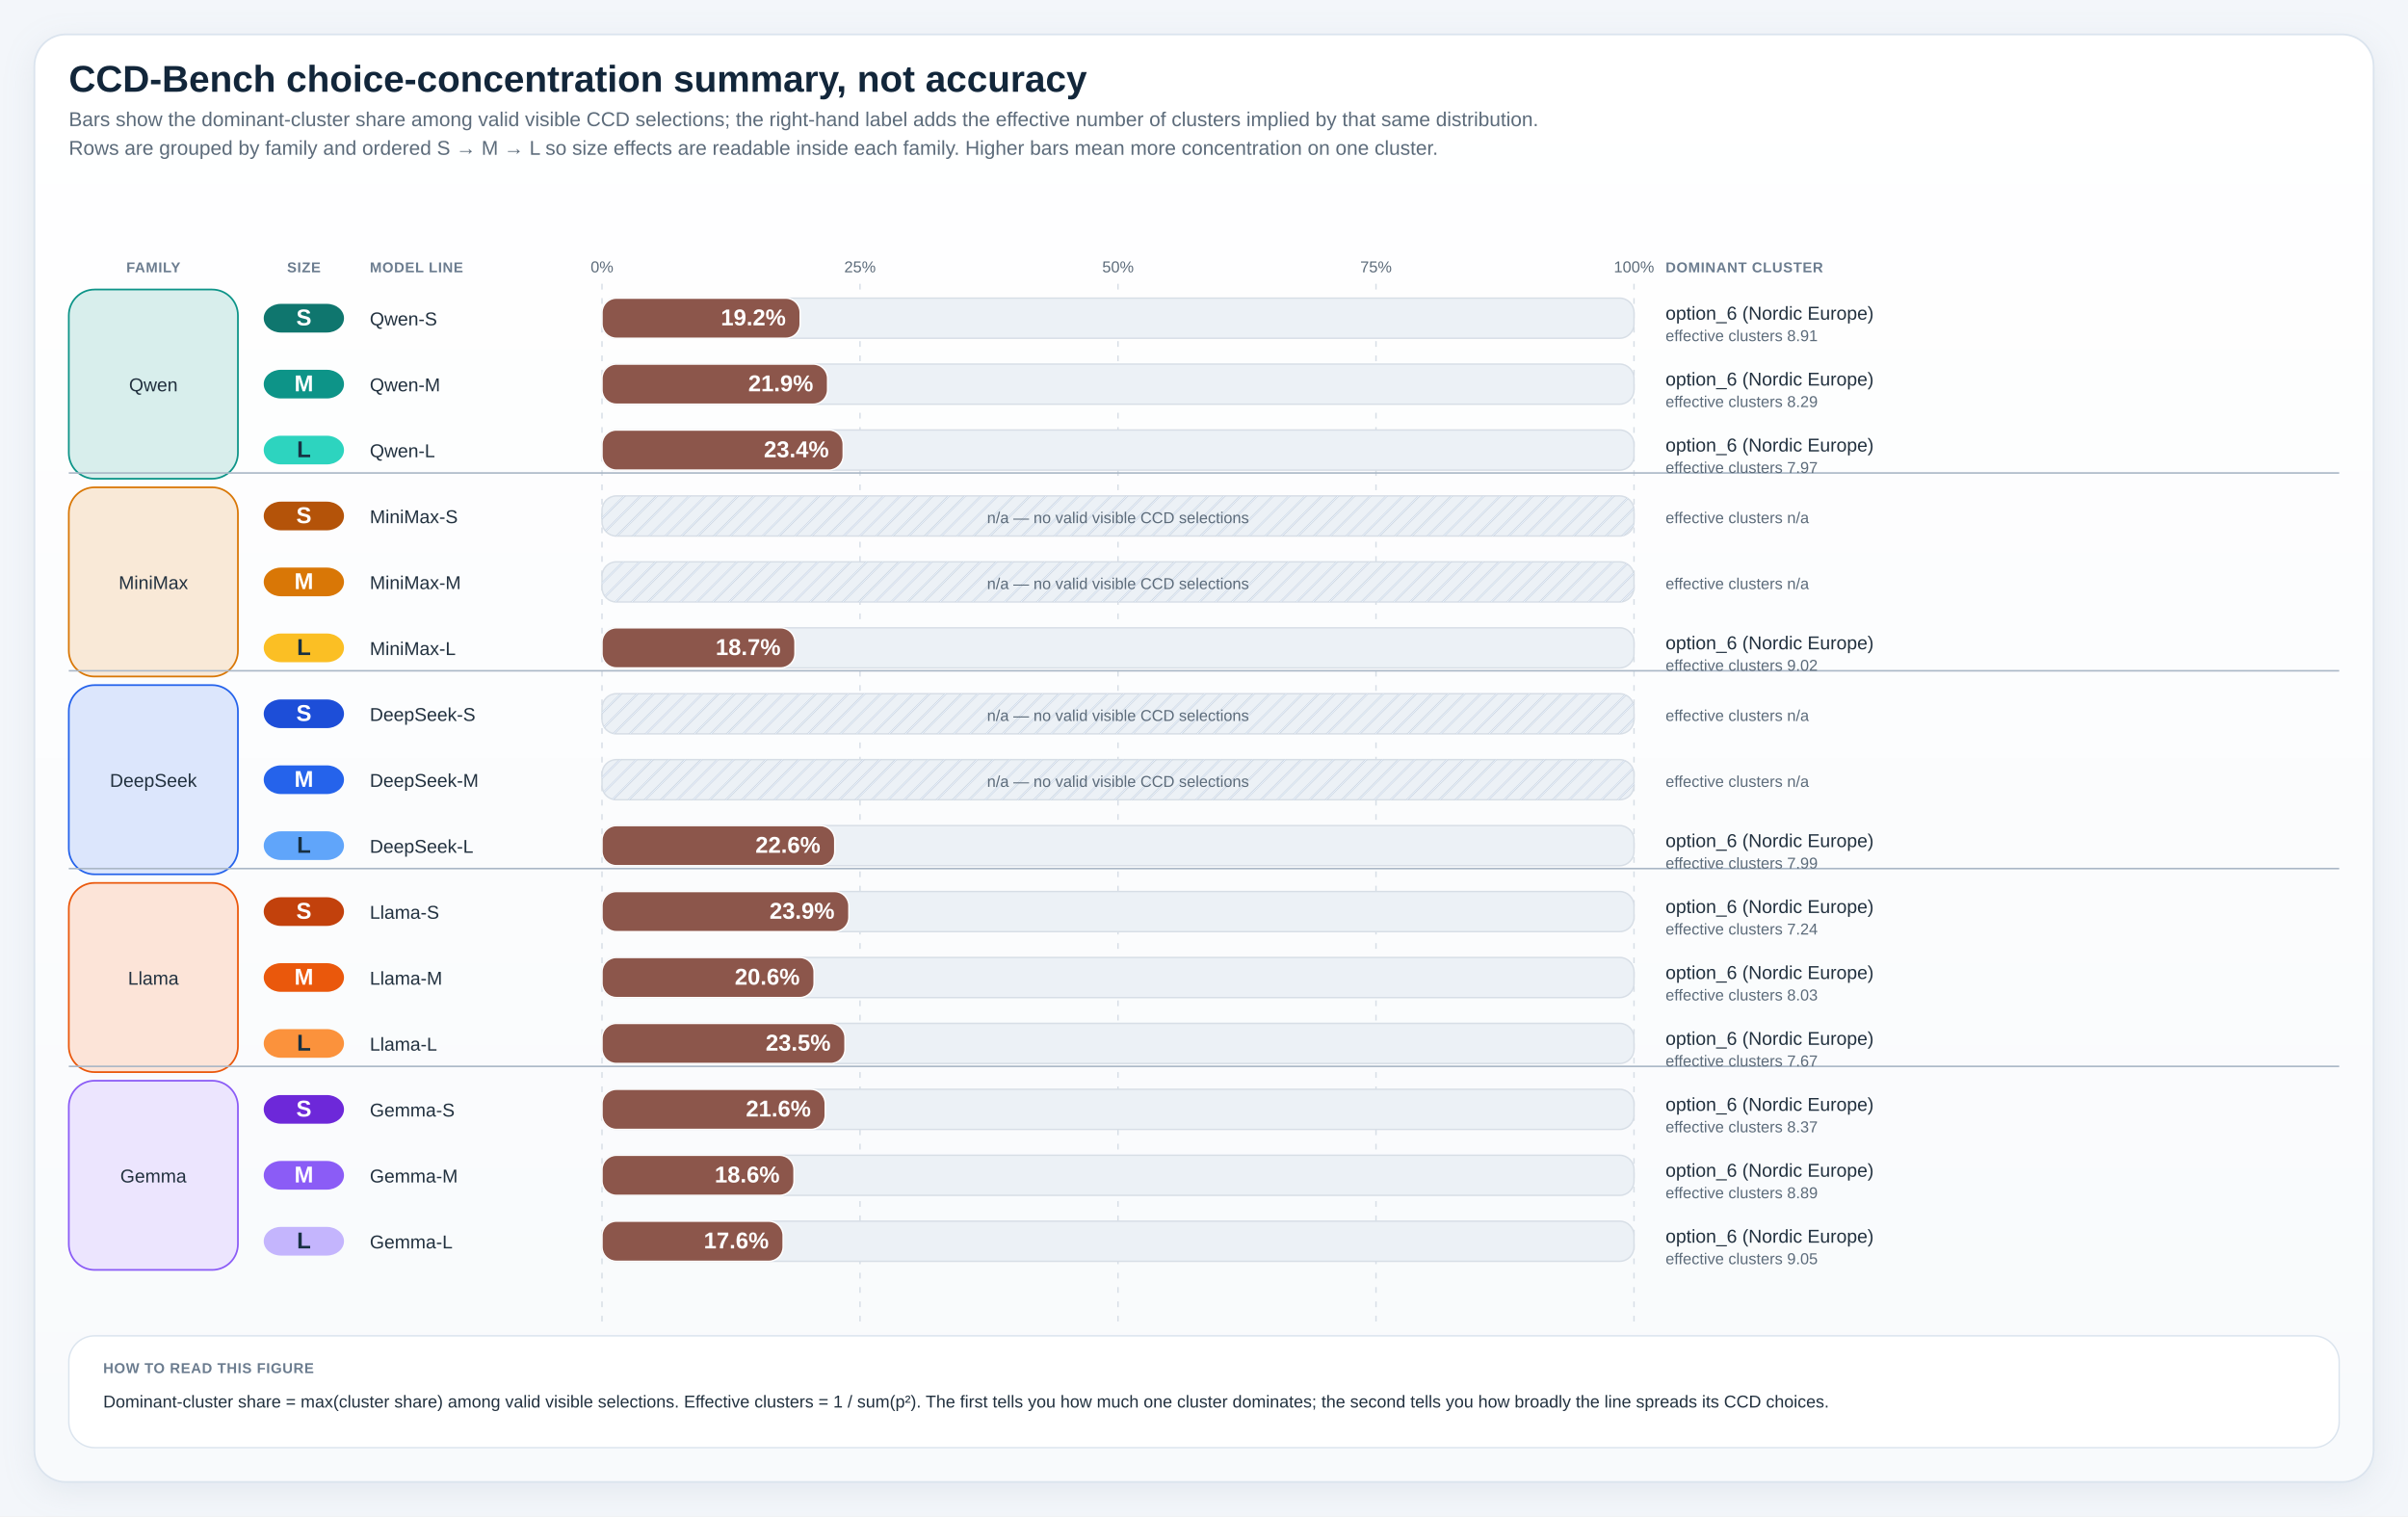
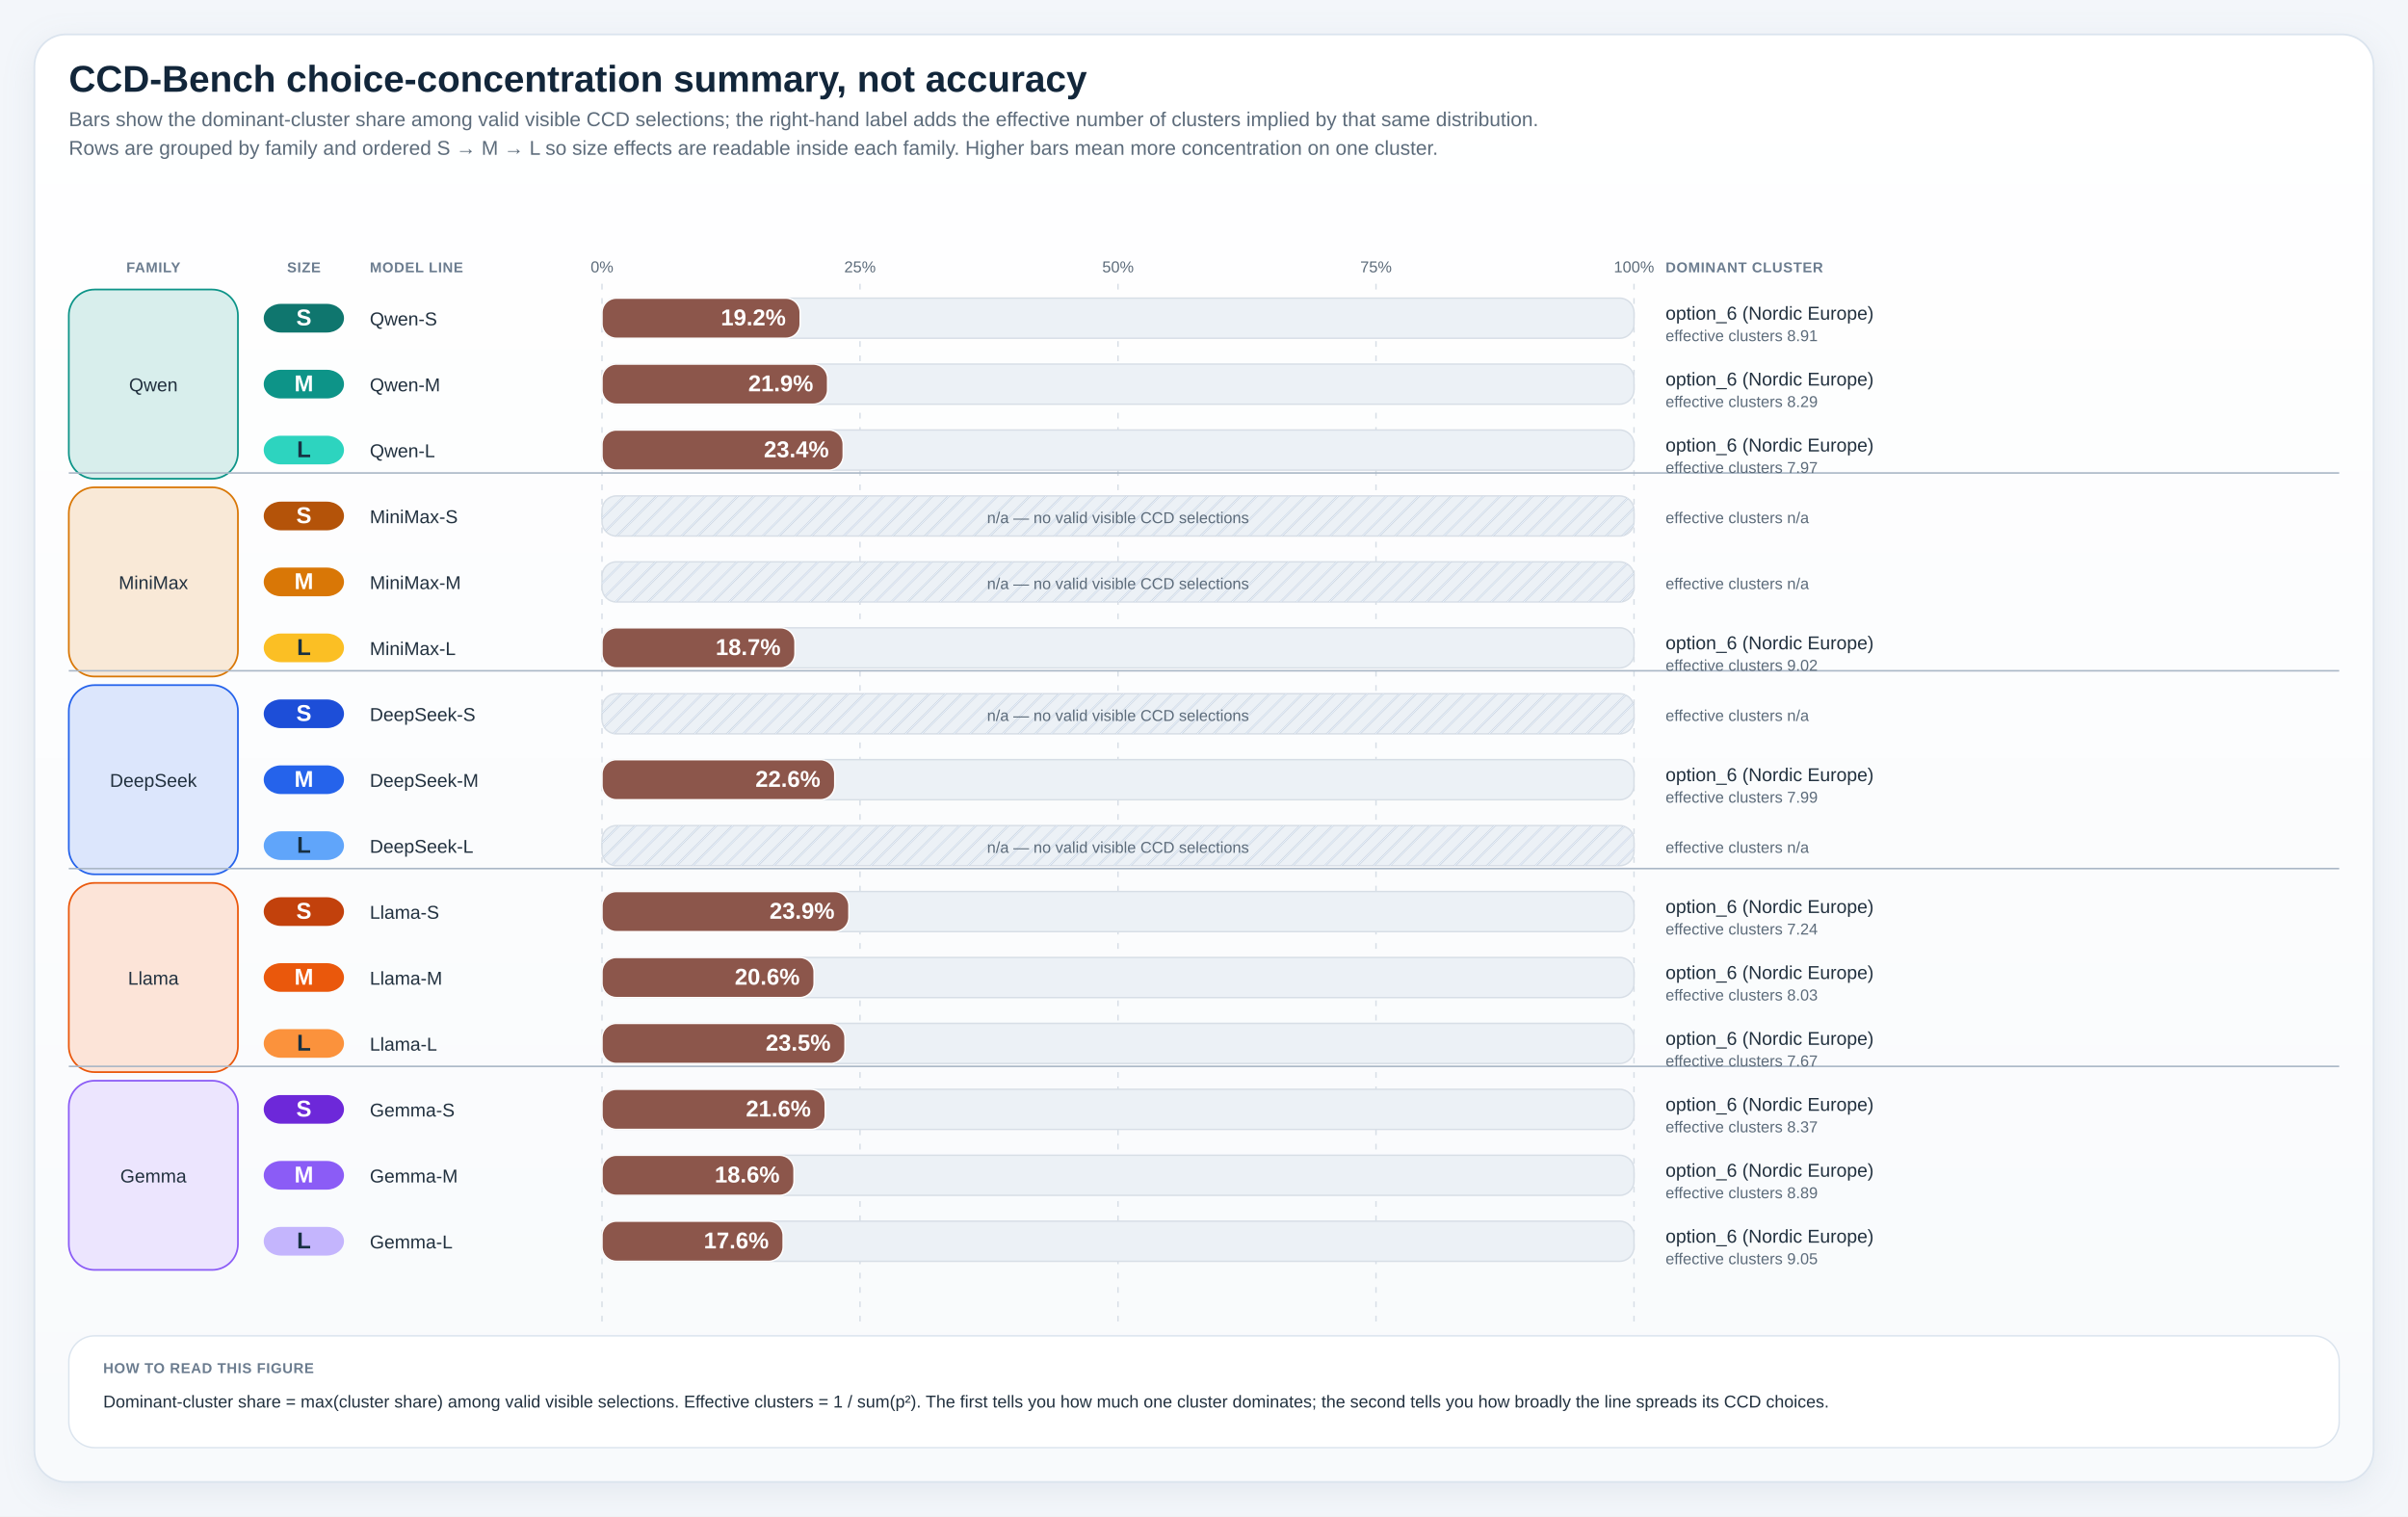
<svg xmlns="http://www.w3.org/2000/svg" viewBox="0 0 1680 1058" role="img" preserveAspectRatio="xMidYMin meet" style="max-width:100%;height:auto">
  <defs>
    <linearGradient id="panelGradient" x1="0" x2="0" y1="0" y2="1">
      <stop offset="0%" stop-color="#ffffff" />
      <stop offset="100%" stop-color="#f8fafc" />
    </linearGradient>
    <pattern id="diagonalHatch" width="8" height="8" patternUnits="userSpaceOnUse" patternTransform="rotate(45)">
      <line x1="0" y1="0" x2="0" y2="8" stroke="#cdd6e1" stroke-width="3" />
    </pattern>
    <filter id="softShadow" x="-20%" y="-20%" width="140%" height="140%">
      <feDropShadow dx="0" dy="6" stdDeviation="10" flood-color="#9fb0c2" flood-opacity="0.18" />
    </filter>
    <style>
.canvas { fill: #f3f6fa; }
.title { font: 700 26px 'IBM Plex Sans', 'Helvetica Neue', Arial, sans-serif; fill: #12263a; }
.subtitle { font: 400 14px 'IBM Plex Sans', 'Helvetica Neue', Arial, sans-serif; fill: #5c6b7a; }
.axis { font: 600 14px 'IBM Plex Sans', 'Helvetica Neue', Arial, sans-serif; fill: #22313f; }
.label { font: 500 13px 'IBM Plex Sans', 'Helvetica Neue', Arial, sans-serif; fill: #22313f; }
.metric { font: 700 20px 'IBM Plex Sans', 'Helvetica Neue', Arial, sans-serif; fill: #12263a; }
.celltext { font: 700 16px 'IBM Plex Sans', 'Helvetica Neue', Arial, sans-serif; fill: #ffffff; }
.celltext-dark { font: 700 16px 'IBM Plex Sans', 'Helvetica Neue', Arial, sans-serif; fill: #173042; }
.cellsub { font: 500 11px 'IBM Plex Sans', 'Helvetica Neue', Arial, sans-serif; fill: rgba(255,255,255,0.88); }
.cellsub-dark { font: 600 11px 'IBM Plex Sans', 'Helvetica Neue', Arial, sans-serif; fill: #385062; }
.body { font: 500 12px 'IBM Plex Sans', 'Helvetica Neue', Arial, sans-serif; fill: #22313f; }
.small { font: 500 11px 'IBM Plex Sans', 'Helvetica Neue', Arial, sans-serif; fill: #5c6b7a; }
.tiny { font: 600 10px 'IBM Plex Sans', 'Helvetica Neue', Arial, sans-serif; fill: #6b7c8f; letter-spacing: 0.04em; }
.grid { fill: #ffffff; stroke: #d7dee6; stroke-width: 1.25; }
.panel { fill: url(#panelGradient); stroke: #dbe4ee; stroke-width: 1.25; filter: url(#softShadow); }
.subpanel { fill: #ffffff; stroke: #e2e8f0; stroke-width: 1; }
.legend-card { fill: #ffffff; stroke: #dbe4ee; stroke-width: 1; }
.guide { stroke: #d7dee6; stroke-width: 1; stroke-dasharray: 4 6; }
.baseline { stroke: #aab7c6; stroke-width: 1.1; }
.muted-cell { fill: #eef2f7; stroke: #d7dee6; stroke-width: 1; }
.muted-bar { fill: #ecf1f6; stroke: #d7dee6; stroke-width: 1; }
.outline { stroke: rgba(255,255,255,0.9); stroke-width: 1; }
</style>
  </defs>
  <rect x="0" y="0" width="1680" height="1058" class="canvas" />
  <rect x="24" y="24" width="1632" height="1010" rx="22" class="panel" />
  <text x="48" y="64" class="title">CCD-Bench choice-concentration summary, not accuracy</text>
  <text x="48" y="88" class="subtitle">Bars show the dominant-cluster share among valid visible CCD selections; the right-hand label adds the effective number of clusters implied by that same distribution.</text>
  <text x="48" y="108" class="subtitle">Rows are grouped by family and ordered S → M → L so size effects are readable inside each family. Higher bars mean more concentration on one cluster.</text>
  <text x="107.00" y="190" text-anchor="middle" class="tiny">FAMILY</text>
  <text x="212.00" y="190" text-anchor="middle" class="tiny">SIZE</text>
  <text x="258" y="190" class="tiny">MODEL LINE</text>
  <text x="1162" y="190" class="tiny">DOMINANT CLUSTER</text>
  <line x1="420.00" y1="198" x2="420.00" y2="924" class="guide" />
  <text x="420.00" y="190" text-anchor="middle" class="small">0%</text>
  <line x1="600.00" y1="198" x2="600.00" y2="924" class="guide" />
  <text x="600.00" y="190" text-anchor="middle" class="small">25%</text>
  <line x1="780.00" y1="198" x2="780.00" y2="924" class="guide" />
  <text x="780.00" y="190" text-anchor="middle" class="small">50%</text>
  <line x1="960.00" y1="198" x2="960.00" y2="924" class="guide" />
  <text x="960.00" y="190" text-anchor="middle" class="small">75%</text>
  <line x1="1140.00" y1="198" x2="1140.00" y2="924" class="guide" />
  <text x="1140.00" y="190" text-anchor="middle" class="small">100%</text>
  <rect x="48" y="202" width="118" height="132" rx="18" fill="#d8eeec" stroke="#0d9488" stroke-width="1.2" />
  <text x="107.00" y="273.00" text-anchor="middle" class="label">Qwen</text>
  <rect x="48" y="340" width="118" height="132" rx="18" fill="#f9e9d7" stroke="#d97706" stroke-width="1.2" />
  <text x="107.00" y="411.00" text-anchor="middle" class="label">MiniMax</text>
  <line x1="48" y1="330.00" x2="1632" y2="330.00" class="baseline" />
  <rect x="48" y="478" width="118" height="132" rx="18" fill="#dce6fc" stroke="#2563eb" stroke-width="1.2" />
  <text x="107.00" y="549.00" text-anchor="middle" class="label">DeepSeek</text>
  <line x1="48" y1="468.00" x2="1632" y2="468.00" class="baseline" />
  <rect x="48" y="616" width="118" height="132" rx="18" fill="#fce4d8" stroke="#ea580c" stroke-width="1.2" />
  <text x="107.00" y="687.00" text-anchor="middle" class="label">Llama</text>
  <line x1="48" y1="606.00" x2="1632" y2="606.00" class="baseline" />
  <rect x="48" y="754" width="118" height="132" rx="18" fill="#ece5fe" stroke="#8b5cf6" stroke-width="1.2" />
  <text x="107.00" y="825.00" text-anchor="middle" class="label">Gemma</text>
  <line x1="48" y1="744.00" x2="1632" y2="744.00" class="baseline" />
  <rect x="184" y="212" width="56" height="20" rx="12" fill="#0f766e" />
  <text x="212.00" y="227.00" text-anchor="middle" class="celltext">S</text>
  <text x="258" y="227.00" class="label">Qwen-S</text>
  <rect x="420" y="208" width="720" height="28" rx="10" class="muted-bar" />
  <rect x="420" y="208" width="138.26" height="28" rx="10" fill="#8c564b" stroke="#ffffff" stroke-width="1" />
  <text x="548.26" y="227.00" text-anchor="end" class="celltext">19.2%</text>
  <text x="1162" y="223.00" class="label">option_6 (Nordic Europe)</text>
  <text x="1162" y="238.00" class="small">effective clusters 8.91</text>
  <rect x="184" y="258" width="56" height="20" rx="12" fill="#0d9488" />
  <text x="212.00" y="273.00" text-anchor="middle" class="celltext">M</text>
  <text x="258" y="273.00" class="label">Qwen-M</text>
  <rect x="420" y="254" width="720" height="28" rx="10" class="muted-bar" />
  <rect x="420" y="254" width="157.40" height="28" rx="10" fill="#8c564b" stroke="#ffffff" stroke-width="1" />
  <text x="567.40" y="273.00" text-anchor="end" class="celltext">21.9%</text>
  <text x="1162" y="269.00" class="label">option_6 (Nordic Europe)</text>
  <text x="1162" y="284.00" class="small">effective clusters 8.29</text>
  <rect x="184" y="304" width="56" height="20" rx="12" fill="#2dd4bf" />
  <text x="212.00" y="319.00" text-anchor="middle" class="celltext-dark">L</text>
  <text x="258" y="319.00" class="label">Qwen-L</text>
  <rect x="420" y="300" width="720" height="28" rx="10" class="muted-bar" />
  <rect x="420" y="300" width="168.29" height="28" rx="10" fill="#8c564b" stroke="#ffffff" stroke-width="1" />
  <text x="578.29" y="319.00" text-anchor="end" class="celltext">23.4%</text>
  <text x="1162" y="315.00" class="label">option_6 (Nordic Europe)</text>
  <text x="1162" y="330.00" class="small">effective clusters 7.97</text>
  <rect x="184" y="350" width="56" height="20" rx="12" fill="#b45309" />
  <text x="212.00" y="365.00" text-anchor="middle" class="celltext">S</text>
  <text x="258" y="365.00" class="label">MiniMax-S</text>
  <rect x="420" y="346" width="720" height="28" rx="10" class="muted-bar" />
  <rect x="420" y="346" width="720" height="28" rx="10" fill="url(#diagonalHatch)" opacity="0.85" />
  <text x="780.00" y="365.00" text-anchor="middle" class="small">n/a — no valid visible CCD selections</text>
  <text x="1162" y="365.00" class="small">effective clusters n/a</text>
  <rect x="184" y="396" width="56" height="20" rx="12" fill="#d97706" />
  <text x="212.00" y="411.00" text-anchor="middle" class="celltext">M</text>
  <text x="258" y="411.00" class="label">MiniMax-M</text>
  <rect x="420" y="392" width="720" height="28" rx="10" class="muted-bar" />
  <rect x="420" y="392" width="720" height="28" rx="10" fill="url(#diagonalHatch)" opacity="0.85" />
  <text x="780.00" y="411.00" text-anchor="middle" class="small">n/a — no valid visible CCD selections</text>
  <text x="1162" y="411.00" class="small">effective clusters n/a</text>
  <rect x="184" y="442" width="56" height="20" rx="12" fill="#fbbf24" />
  <text x="212.00" y="457.00" text-anchor="middle" class="celltext-dark">L</text>
  <text x="258" y="457.00" class="label">MiniMax-L</text>
  <rect x="420" y="438" width="720" height="28" rx="10" class="muted-bar" />
  <rect x="420" y="438" width="134.63" height="28" rx="10" fill="#8c564b" stroke="#ffffff" stroke-width="1" />
  <text x="544.63" y="457.00" text-anchor="end" class="celltext">18.7%</text>
  <text x="1162" y="453.00" class="label">option_6 (Nordic Europe)</text>
  <text x="1162" y="468.00" class="small">effective clusters 9.02</text>
  <rect x="184" y="488" width="56" height="20" rx="12" fill="#1d4ed8" />
  <text x="212.00" y="503.00" text-anchor="middle" class="celltext">S</text>
  <text x="258" y="503.00" class="label">DeepSeek-S</text>
  <rect x="420" y="484" width="720" height="28" rx="10" class="muted-bar" />
  <rect x="420" y="484" width="720" height="28" rx="10" fill="url(#diagonalHatch)" opacity="0.85" />
  <text x="780.00" y="503.00" text-anchor="middle" class="small">n/a — no valid visible CCD selections</text>
  <text x="1162" y="503.00" class="small">effective clusters n/a</text>
  <rect x="184" y="534" width="56" height="20" rx="12" fill="#2563eb" />
  <text x="212.00" y="549.00" text-anchor="middle" class="celltext">M</text>
  <text x="258" y="549.00" class="label">DeepSeek-M</text>
  <rect x="420" y="530" width="720" height="28" rx="10" class="muted-bar" />
-   <rect x="420" y="530" width="720" height="28" rx="10" fill="url(#diagonalHatch)" opacity="0.85" />
-   <text x="780.00" y="549.00" text-anchor="middle" class="small">n/a — no valid visible CCD selections</text>
-   <text x="1162" y="549.00" class="small">effective clusters n/a</text>
+   <rect x="420" y="530" width="162.39" height="28" rx="10" fill="#8c564b" stroke="#ffffff" stroke-width="1" />
+   <text x="572.39" y="549.00" text-anchor="end" class="celltext">22.6%</text>
+   <text x="1162" y="545.00" class="label">option_6 (Nordic Europe)</text>
+   <text x="1162" y="560.00" class="small">effective clusters 7.99</text>
  <rect x="184" y="580" width="56" height="20" rx="12" fill="#60a5fa" />
  <text x="212.00" y="595.00" text-anchor="middle" class="celltext-dark">L</text>
  <text x="258" y="595.00" class="label">DeepSeek-L</text>
  <rect x="420" y="576" width="720" height="28" rx="10" class="muted-bar" />
-   <rect x="420" y="576" width="162.39" height="28" rx="10" fill="#8c564b" stroke="#ffffff" stroke-width="1" />
-   <text x="572.39" y="595.00" text-anchor="end" class="celltext">22.6%</text>
-   <text x="1162" y="591.00" class="label">option_6 (Nordic Europe)</text>
-   <text x="1162" y="606.00" class="small">effective clusters 7.99</text>
+   <rect x="420" y="576" width="720" height="28" rx="10" fill="url(#diagonalHatch)" opacity="0.85" />
+   <text x="780.00" y="595.00" text-anchor="middle" class="small">n/a — no valid visible CCD selections</text>
+   <text x="1162" y="595.00" class="small">effective clusters n/a</text>
  <rect x="184" y="626" width="56" height="20" rx="12" fill="#c2410c" />
  <text x="212.00" y="641.00" text-anchor="middle" class="celltext">S</text>
  <text x="258" y="641.00" class="label">Llama-S</text>
  <rect x="420" y="622" width="720" height="28" rx="10" class="muted-bar" />
  <rect x="420" y="622" width="172.25" height="28" rx="10" fill="#8c564b" stroke="#ffffff" stroke-width="1" />
  <text x="582.25" y="641.00" text-anchor="end" class="celltext">23.9%</text>
  <text x="1162" y="637.00" class="label">option_6 (Nordic Europe)</text>
  <text x="1162" y="652.00" class="small">effective clusters 7.24</text>
  <rect x="184" y="672" width="56" height="20" rx="12" fill="#ea580c" />
  <text x="212.00" y="687.00" text-anchor="middle" class="celltext">M</text>
  <text x="258" y="687.00" class="label">Llama-M</text>
  <rect x="420" y="668" width="720" height="28" rx="10" class="muted-bar" />
  <rect x="420" y="668" width="147.99" height="28" rx="10" fill="#8c564b" stroke="#ffffff" stroke-width="1" />
  <text x="557.99" y="687.00" text-anchor="end" class="celltext">20.6%</text>
  <text x="1162" y="683.00" class="label">option_6 (Nordic Europe)</text>
  <text x="1162" y="698.00" class="small">effective clusters 8.03</text>
  <rect x="184" y="718" width="56" height="20" rx="12" fill="#fb923c" />
  <text x="212.00" y="733.00" text-anchor="middle" class="celltext-dark">L</text>
  <text x="258" y="733.00" class="label">Llama-L</text>
  <rect x="420" y="714" width="720" height="28" rx="10" class="muted-bar" />
  <rect x="420" y="714" width="169.54" height="28" rx="10" fill="#8c564b" stroke="#ffffff" stroke-width="1" />
  <text x="579.54" y="733.00" text-anchor="end" class="celltext">23.5%</text>
  <text x="1162" y="729.00" class="label">option_6 (Nordic Europe)</text>
  <text x="1162" y="744.00" class="small">effective clusters 7.67</text>
  <rect x="184" y="764" width="56" height="20" rx="12" fill="#6d28d9" />
  <text x="212.00" y="779.00" text-anchor="middle" class="celltext">S</text>
  <text x="258" y="779.00" class="label">Gemma-S</text>
  <rect x="420" y="760" width="720" height="28" rx="10" class="muted-bar" />
  <rect x="420" y="760" width="155.75" height="28" rx="10" fill="#8c564b" stroke="#ffffff" stroke-width="1" />
  <text x="565.75" y="779.00" text-anchor="end" class="celltext">21.6%</text>
  <text x="1162" y="775.00" class="label">option_6 (Nordic Europe)</text>
  <text x="1162" y="790.00" class="small">effective clusters 8.37</text>
  <rect x="184" y="810" width="56" height="20" rx="12" fill="#8b5cf6" />
  <text x="212.00" y="825.00" text-anchor="middle" class="celltext">M</text>
  <text x="258" y="825.00" class="label">Gemma-M</text>
  <rect x="420" y="806" width="720" height="28" rx="10" class="muted-bar" />
  <rect x="420" y="806" width="133.97" height="28" rx="10" fill="#8c564b" stroke="#ffffff" stroke-width="1" />
  <text x="543.97" y="825.00" text-anchor="end" class="celltext">18.6%</text>
  <text x="1162" y="821.00" class="label">option_6 (Nordic Europe)</text>
  <text x="1162" y="836.00" class="small">effective clusters 8.89</text>
  <rect x="184" y="856" width="56" height="20" rx="12" fill="#c4b5fd" />
  <text x="212.00" y="871.00" text-anchor="middle" class="celltext-dark">L</text>
  <text x="258" y="871.00" class="label">Gemma-L</text>
  <rect x="420" y="852" width="720" height="28" rx="10" class="muted-bar" />
  <rect x="420" y="852" width="126.38" height="28" rx="10" fill="#8c564b" stroke="#ffffff" stroke-width="1" />
  <text x="536.38" y="871.00" text-anchor="end" class="celltext">17.6%</text>
  <text x="1162" y="867.00" class="label">option_6 (Nordic Europe)</text>
  <text x="1162" y="882.00" class="small">effective clusters 9.05</text>
  <rect x="48" y="932" width="1584" height="78" rx="18" class="legend-card" />
  <text x="72" y="958" class="tiny">HOW TO READ THIS FIGURE</text>
  <text x="72" y="982" class="body">Dominant-cluster share = max(cluster share) among valid visible selections. Effective clusters = 1 / sum(p²). The first tells you how much one cluster dominates; the second tells you how broadly the line spreads its CCD choices.</text>
</svg>
